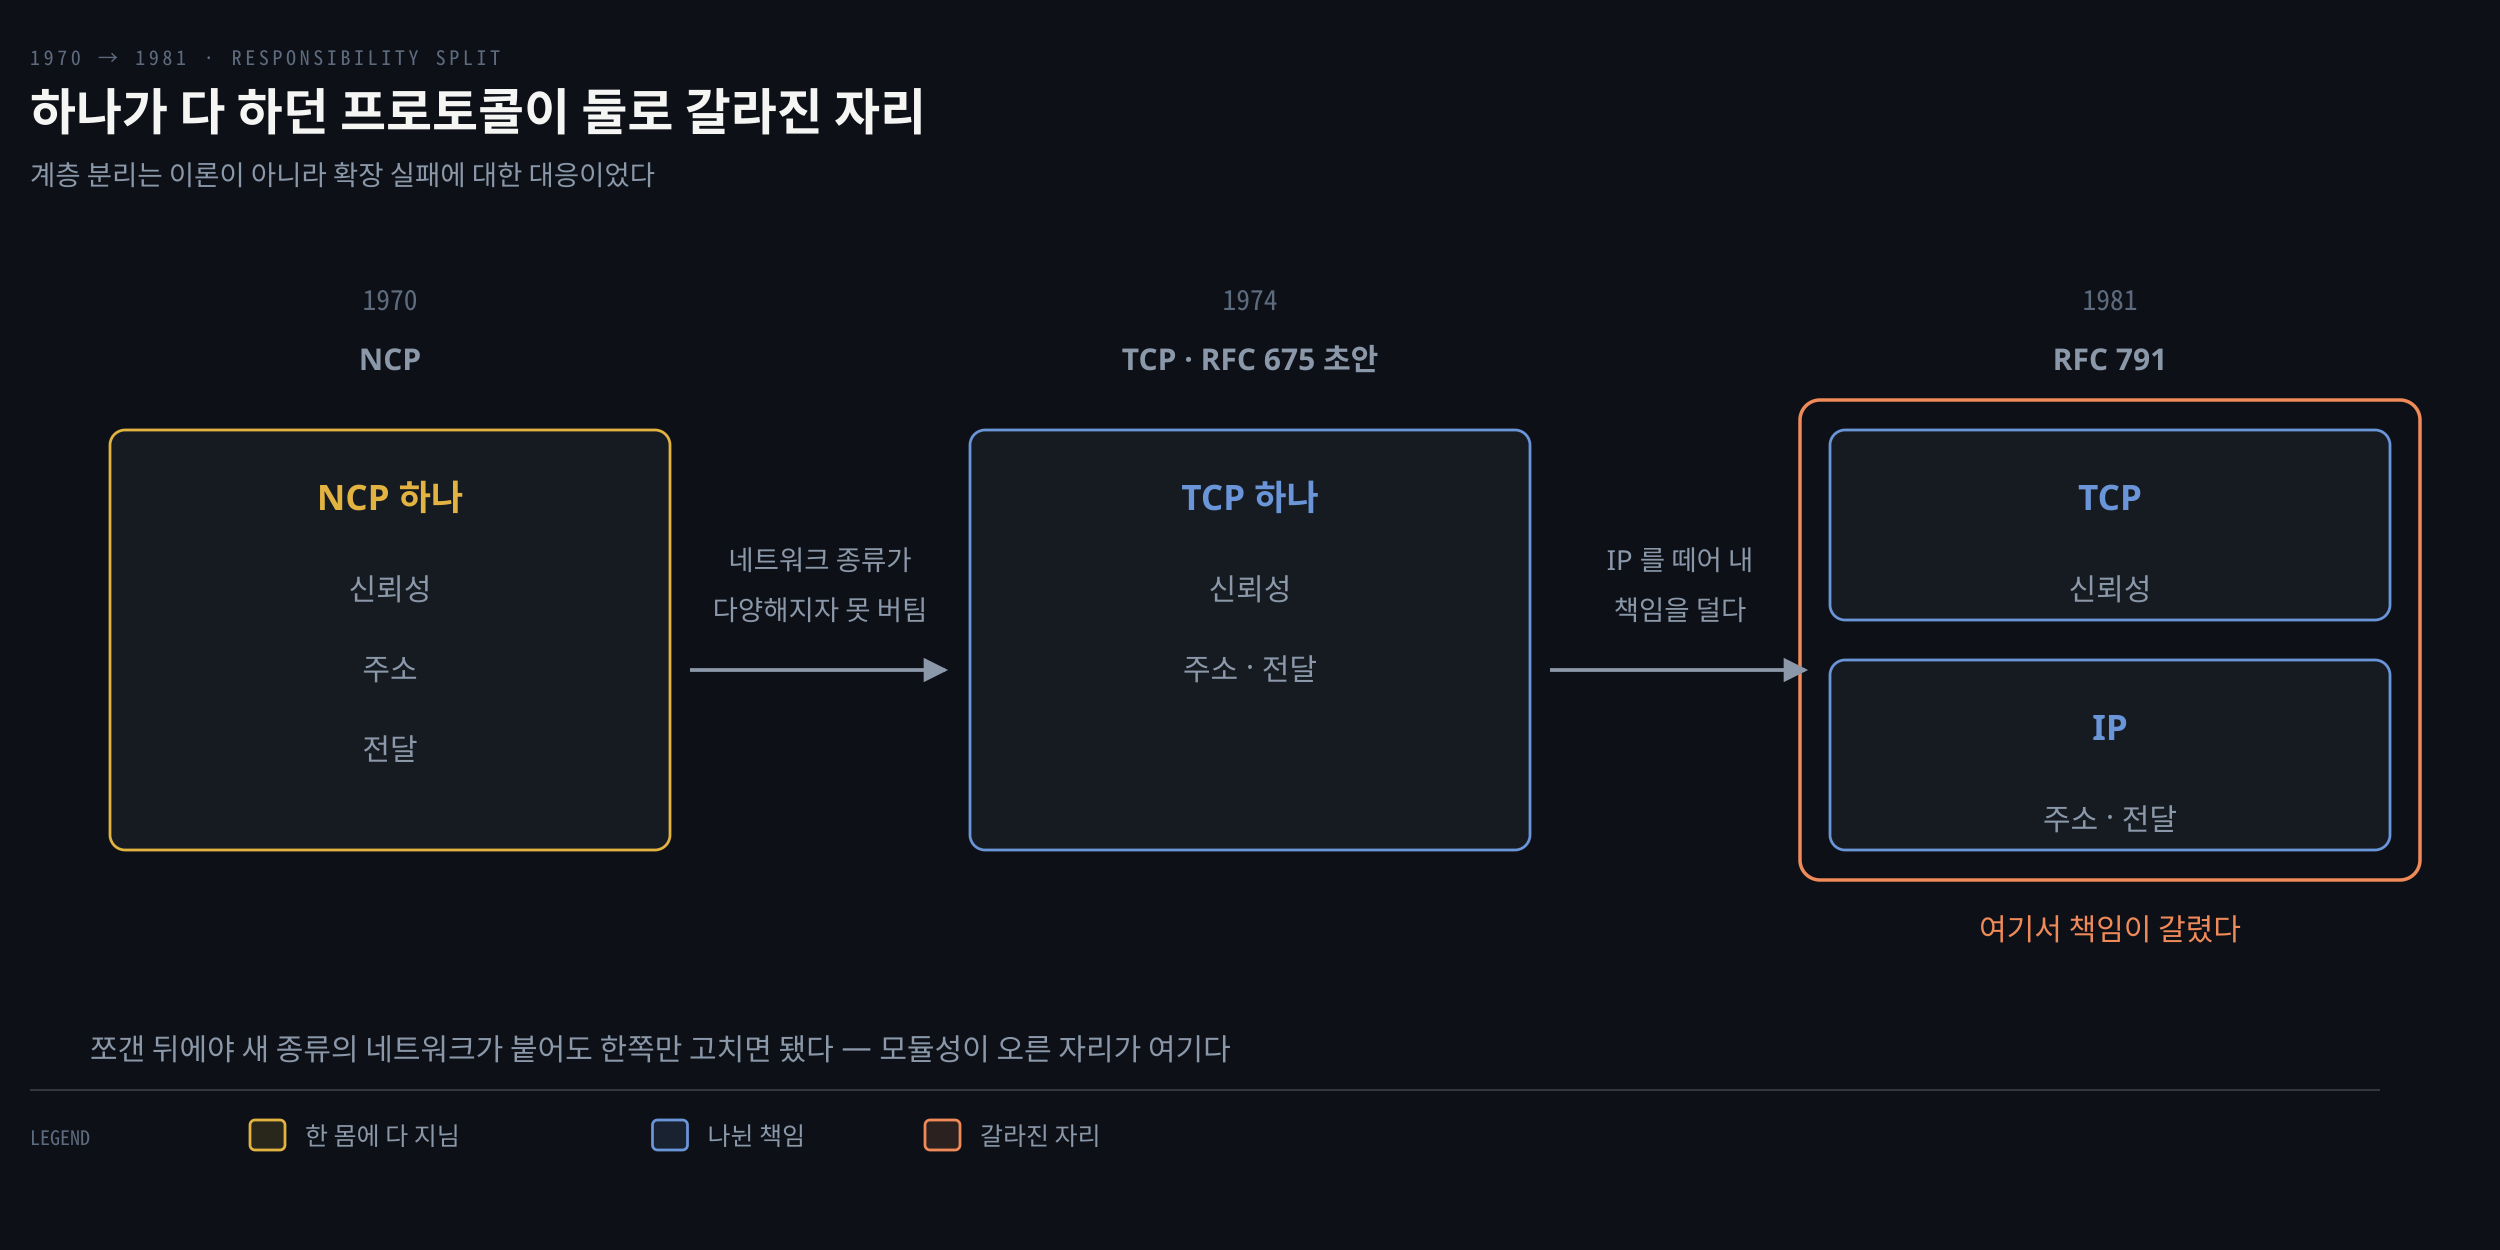
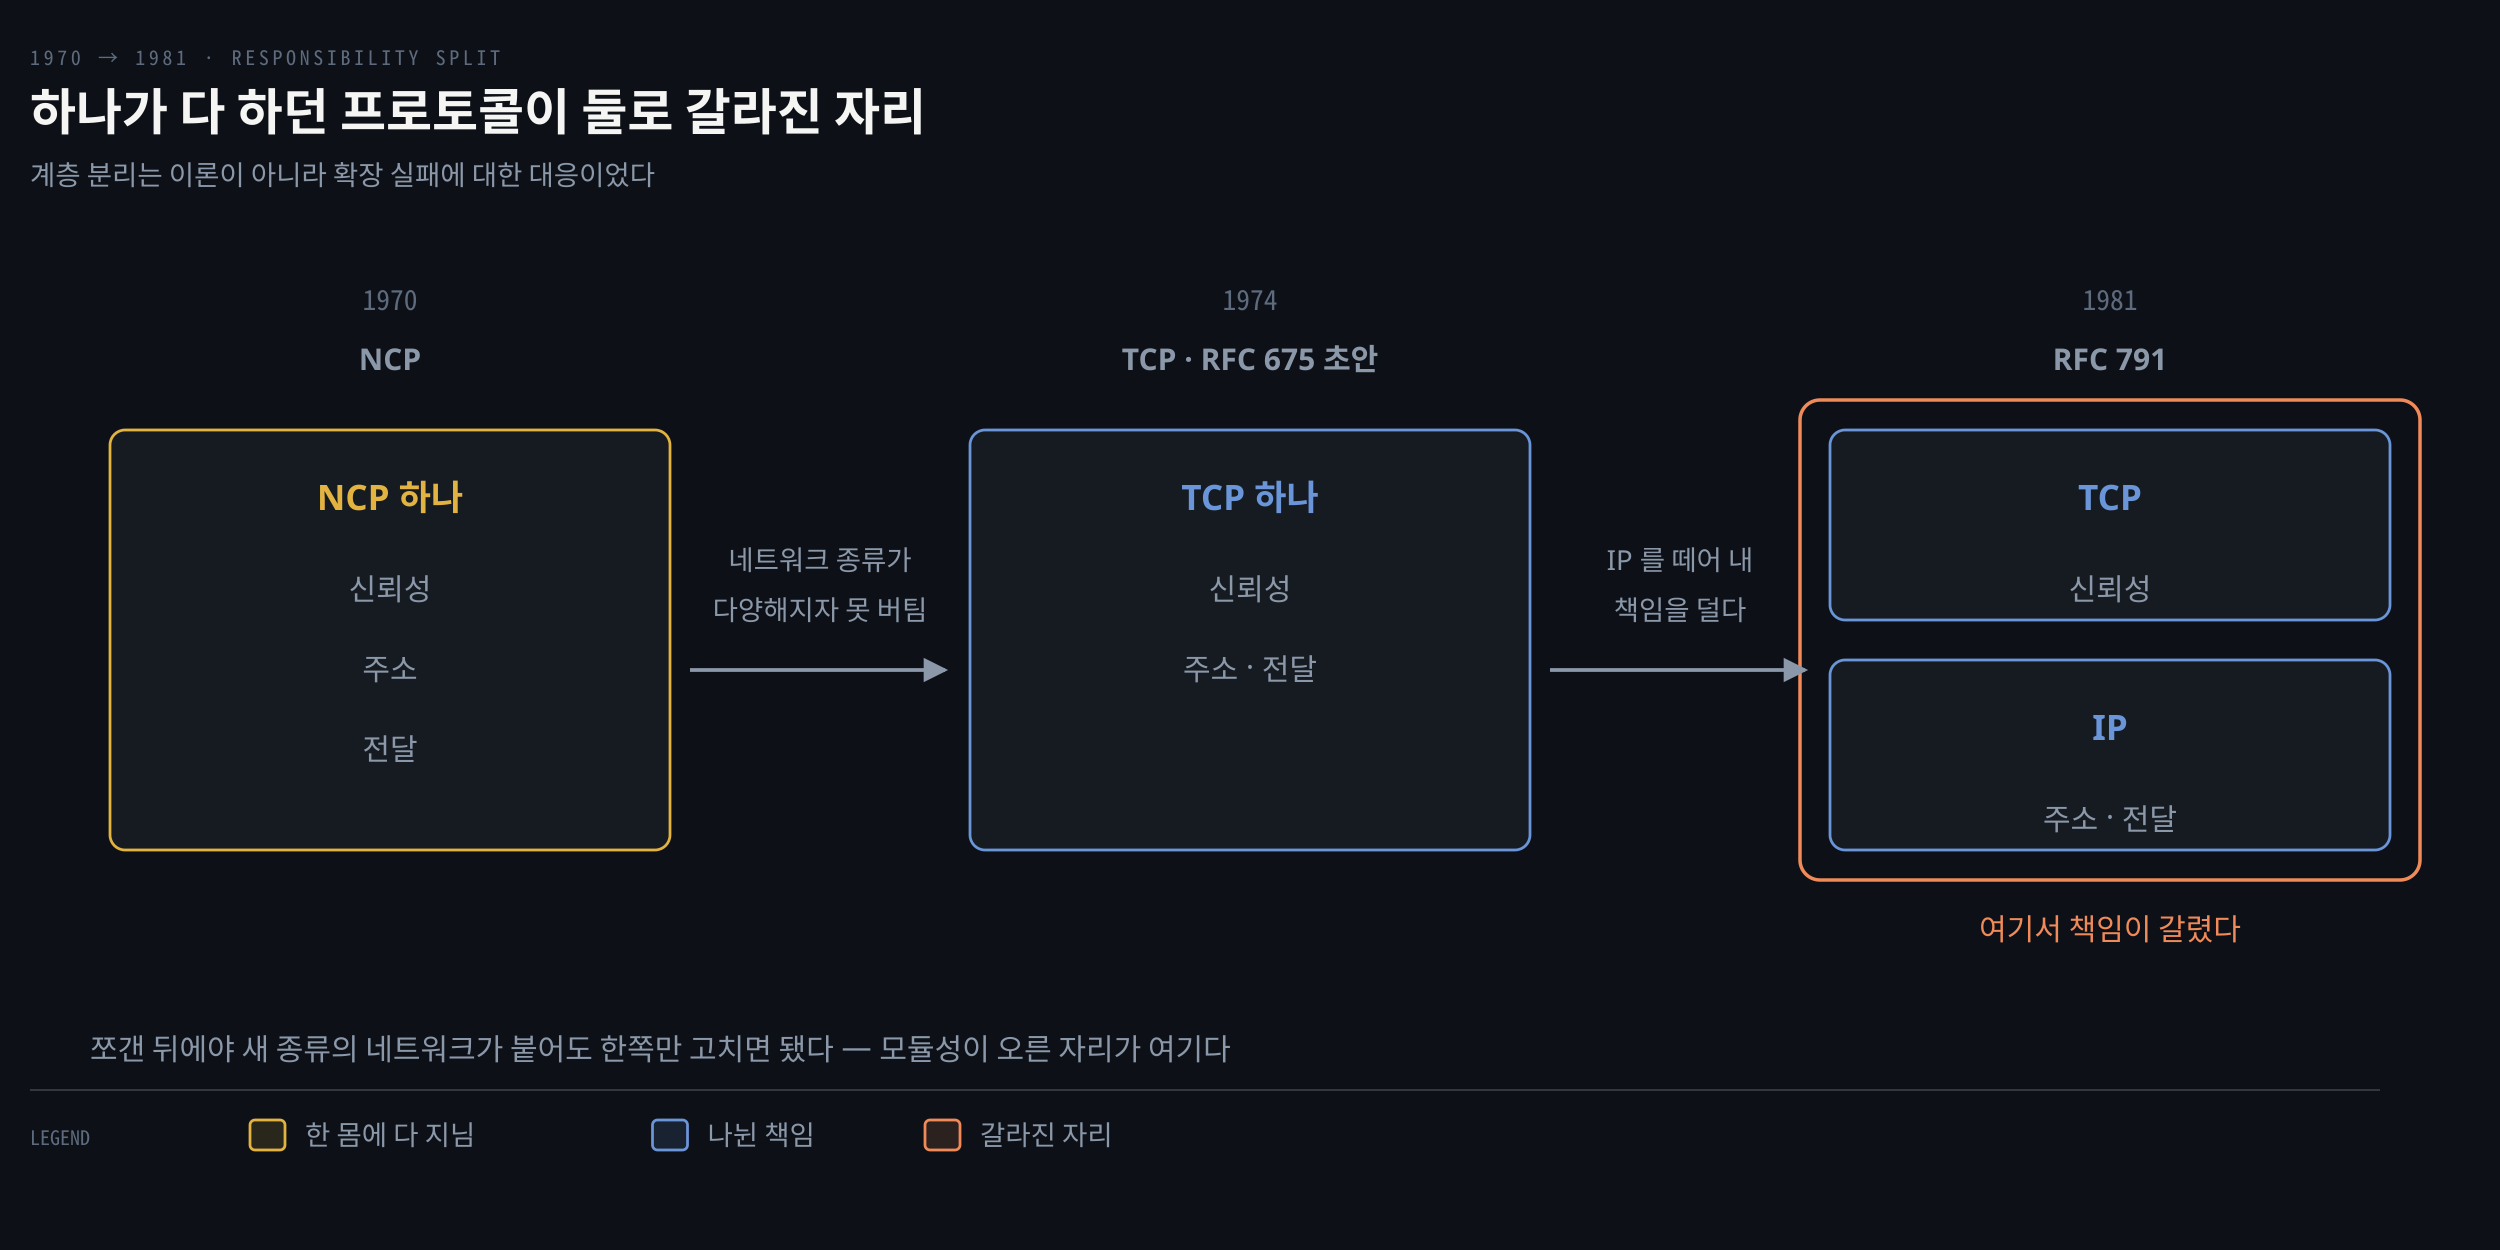
<svg xmlns="http://www.w3.org/2000/svg" viewBox="0 0 1000 500" width="100%" role="img" aria-labelledby="dt dd">
  <defs>
    <marker id="ar" viewBox="0 0 8 8" refX="7" refY="4" markerWidth="6.5" markerHeight="6.5" orient="auto">
      <path d="M0 0 L8 4 L0 8 z" fill="#8B98A9" />
    </marker>
    <marker id="ok" viewBox="0 0 8 8" refX="7" refY="4" markerWidth="6.5" markerHeight="6.5" orient="auto">
      <path d="M0 0 L8 4 L0 8 z" fill="#3FB98C" />
    </marker>
    <marker id="warn" viewBox="0 0 8 8" refX="7" refY="4" markerWidth="6.5" markerHeight="6.5" orient="auto">
      <path d="M0 0 L8 4 L0 8 z" fill="#E3B341" />
    </marker>
    <marker id="bad" viewBox="0 0 8 8" refX="7" refY="4" markerWidth="6.5" markerHeight="6.5" orient="auto">
      <path d="M0 0 L8 4 L0 8 z" fill="#F0616D" />
    </marker>
    <marker id="info" viewBox="0 0 8 8" refX="7" refY="4" markerWidth="6.5" markerHeight="6.5" orient="auto">
      <path d="M0 0 L8 4 L0 8 z" fill="#6A95D8" />
    </marker>
    <marker id="acc" viewBox="0 0 8 8" refX="7" refY="4" markerWidth="6.5" markerHeight="6.5" orient="auto">
      <path d="M0 0 L8 4 L0 8 z" fill="#F08A59" />
    </marker>
    <marker id="soft" viewBox="0 0 8 8" refX="7" refY="4" markerWidth="6.5" markerHeight="6.5" orient="auto">
      <path d="M0 0 L8 4 L0 8 z" fill="#5E6B7E" />
    </marker>
  </defs>
  <rect width="1000" height="500" fill="#0D1117" />
  <text x="12" y="26" font-family="'Geist Mono','Noto Sans Mono CJK KR',monospace" font-size="8" letter-spacing="0.18em" fill="#5E6B7E">1970 → 1981 · RESPONSIBILITY SPLIT</text>
  <text x="12" y="52" font-family="'Geist','Apple SD Gothic Neo','Noto Sans KR','Malgun Gothic',sans-serif" font-size="20" font-weight="600" fill="#F5F5F3">하나가 다 하던 프로토콜이 둘로 갈라진 자리</text>
  <text x="12" y="74" font-family="'Geist','Apple SD Gothic Neo','Noto Sans KR','Malgun Gothic',sans-serif" font-size="11" fill="#8B98A9">계층 분리는 이론이 아니라 확장 실패에 대한 대응이었다</text>
  <text x="156" y="124" text-anchor="middle" font-family="'Geist Mono','Noto Sans Mono CJK KR',monospace" font-size="11" font-weight="400" fill="#5E6B7E">1970</text>
  <text x="156" y="148" text-anchor="middle" font-family="'Geist','Apple SD Gothic Neo','Noto Sans KR','Malgun Gothic',sans-serif" font-size="12" font-weight="600" fill="#8B98A9">NCP</text>
  <text x="500" y="124" text-anchor="middle" font-family="'Geist Mono','Noto Sans Mono CJK KR',monospace" font-size="11" font-weight="400" fill="#5E6B7E">1974</text>
  <text x="500" y="148" text-anchor="middle" font-family="'Geist','Apple SD Gothic Neo','Noto Sans KR','Malgun Gothic',sans-serif" font-size="12" font-weight="600" fill="#8B98A9">TCP · RFC 675 초안</text>
  <text x="844" y="124" text-anchor="middle" font-family="'Geist Mono','Noto Sans Mono CJK KR',monospace" font-size="11" font-weight="400" fill="#5E6B7E">1981</text>
  <text x="844" y="148" text-anchor="middle" font-family="'Geist','Apple SD Gothic Neo','Noto Sans KR','Malgun Gothic',sans-serif" font-size="12" font-weight="600" fill="#8B98A9">RFC 791</text>
  <rect x="44" y="172" width="224" height="168" rx="6" fill="#161B22" stroke="#E3B341" stroke-width="1.1" />
  <text x="156" y="204" text-anchor="middle" font-family="'Geist','Apple SD Gothic Neo','Noto Sans KR','Malgun Gothic',sans-serif" font-size="14" font-weight="600" fill="#E3B341">NCP 하나</text>
  <text x="156" y="240" text-anchor="middle" font-family="'Geist','Apple SD Gothic Neo','Noto Sans KR','Malgun Gothic',sans-serif" font-size="12" font-weight="400" fill="#8B98A9">신뢰성</text>
  <text x="156" y="272" text-anchor="middle" font-family="'Geist','Apple SD Gothic Neo','Noto Sans KR','Malgun Gothic',sans-serif" font-size="12" font-weight="400" fill="#8B98A9">주소</text>
  <text x="156" y="304" text-anchor="middle" font-family="'Geist','Apple SD Gothic Neo','Noto Sans KR','Malgun Gothic',sans-serif" font-size="12" font-weight="400" fill="#8B98A9">전달</text>
  <rect x="388" y="172" width="224" height="168" rx="6" fill="#161B22" stroke="#6A95D8" stroke-width="1.1" />
  <text x="500" y="204" text-anchor="middle" font-family="'Geist','Apple SD Gothic Neo','Noto Sans KR','Malgun Gothic',sans-serif" font-size="14" font-weight="600" fill="#6A95D8">TCP 하나</text>
  <text x="500" y="240" text-anchor="middle" font-family="'Geist','Apple SD Gothic Neo','Noto Sans KR','Malgun Gothic',sans-serif" font-size="12" font-weight="400" fill="#8B98A9">신뢰성</text>
  <text x="500" y="272" text-anchor="middle" font-family="'Geist','Apple SD Gothic Neo','Noto Sans KR','Malgun Gothic',sans-serif" font-size="12" font-weight="400" fill="#8B98A9">주소 · 전달</text>
  <rect x="732" y="172" width="224" height="76" rx="6" fill="#161B22" stroke="#6A95D8" stroke-width="1.1" />
  <text x="844" y="204" text-anchor="middle" font-family="'Geist','Apple SD Gothic Neo','Noto Sans KR','Malgun Gothic',sans-serif" font-size="14" font-weight="600" fill="#6A95D8">TCP</text>
  <text x="844" y="240" text-anchor="middle" font-family="'Geist','Apple SD Gothic Neo','Noto Sans KR','Malgun Gothic',sans-serif" font-size="12" font-weight="400" fill="#8B98A9">신뢰성</text>
  <rect x="732" y="264" width="224" height="76" rx="6" fill="#161B22" stroke="#6A95D8" stroke-width="1.1" />
  <text x="844" y="296" text-anchor="middle" font-family="'Geist','Apple SD Gothic Neo','Noto Sans KR','Malgun Gothic',sans-serif" font-size="14" font-weight="600" fill="#6A95D8">IP</text>
  <text x="844" y="332" text-anchor="middle" font-family="'Geist','Apple SD Gothic Neo','Noto Sans KR','Malgun Gothic',sans-serif" font-size="12" font-weight="400" fill="#8B98A9">주소 · 전달</text>
  <rect x="720" y="160" width="248" height="192" rx="8" fill="none" stroke="#F08A59" stroke-width="1.4" />
  <text x="844" y="376" text-anchor="middle" font-family="'Geist','Apple SD Gothic Neo','Noto Sans KR','Malgun Gothic',sans-serif" font-size="12" font-weight="400" fill="#F08A59">여기서 책임이 갈렸다</text>
  <path d="M 276 268 L 378 268" fill="none" stroke="#8B98A9" stroke-width="1.5" marker-end="url(#ar)" />
  <text x="328" y="228" text-anchor="middle" font-family="'Geist','Apple SD Gothic Neo','Noto Sans KR','Malgun Gothic',sans-serif" font-size="11" font-weight="400" fill="#8B98A9">네트워크 종류가</text>
  <text x="328" y="248" text-anchor="middle" font-family="'Geist','Apple SD Gothic Neo','Noto Sans KR','Malgun Gothic',sans-serif" font-size="11" font-weight="400" fill="#8B98A9">다양해지자 못 버팀</text>
  <path d="M 620 268 L 722 268" fill="none" stroke="#8B98A9" stroke-width="1.5" marker-end="url(#ar)" />
  <text x="672" y="228" text-anchor="middle" font-family="'Geist','Apple SD Gothic Neo','Noto Sans KR','Malgun Gothic',sans-serif" font-size="11" font-weight="400" fill="#8B98A9">IP 를 떼어 내</text>
  <text x="672" y="248" text-anchor="middle" font-family="'Geist','Apple SD Gothic Neo','Noto Sans KR','Malgun Gothic',sans-serif" font-size="11" font-weight="400" fill="#8B98A9">책임을 덜다</text>
  <text x="36" y="424" text-anchor="start" font-family="'Geist','Apple SD Gothic Neo','Noto Sans KR','Malgun Gothic',sans-serif" font-size="12" font-weight="400" fill="#8B98A9">쪼갠 뒤에야 새 종류의 네트워크가 붙어도 한쪽만 고치면 됐다 — 모듈성이 오른 자리가 여기다</text>
  <line x1="12" y1="436" x2="952" y2="436" stroke="rgba(191,192,192,0.22)" stroke-width="0.8" />
  <text x="12" y="458" text-anchor="start" font-family="'Geist Mono','Noto Sans Mono CJK KR',monospace" font-size="8" font-weight="400" fill="#5E6B7E">LEGEND</text>
  <rect x="100" y="448" width="14" height="12" rx="2" fill="#E3B34122" stroke="#E3B341" stroke-width="1.1" />
-   <text x="122" y="458" text-anchor="start" font-family="'Geist','Apple SD Gothic Neo','Noto Sans KR','Malgun Gothic',sans-serif" font-size="10" font-weight="400" fill="#8B98A9">한 몸에 다 지님</text>
+   <text x="122" y="458" text-anchor="start" font-family="'Geist','Apple SD Gothic Neo','Noto Sans KR','Malgun Gothic',sans-serif" font-size="11" font-weight="400" fill="#8B98A9">한 몸에 다 지님</text>
  <rect x="261" y="448" width="14" height="12" rx="2" fill="#6A95D822" stroke="#6A95D8" stroke-width="1.1" />
-   <text x="283" y="458" text-anchor="start" font-family="'Geist','Apple SD Gothic Neo','Noto Sans KR','Malgun Gothic',sans-serif" font-size="10" font-weight="400" fill="#8B98A9">나뉜 책임</text>
+   <text x="283" y="458" text-anchor="start" font-family="'Geist','Apple SD Gothic Neo','Noto Sans KR','Malgun Gothic',sans-serif" font-size="11" font-weight="400" fill="#8B98A9">나뉜 책임</text>
  <rect x="370" y="448" width="14" height="12" rx="2" fill="#F08A5922" stroke="#F08A59" stroke-width="1.1" />
-   <text x="392" y="458" text-anchor="start" font-family="'Geist','Apple SD Gothic Neo','Noto Sans KR','Malgun Gothic',sans-serif" font-size="10" font-weight="400" fill="#8B98A9">갈라진 자리</text>
+   <text x="392" y="458" text-anchor="start" font-family="'Geist','Apple SD Gothic Neo','Noto Sans KR','Malgun Gothic',sans-serif" font-size="11" font-weight="400" fill="#8B98A9">갈라진 자리</text>
</svg>
